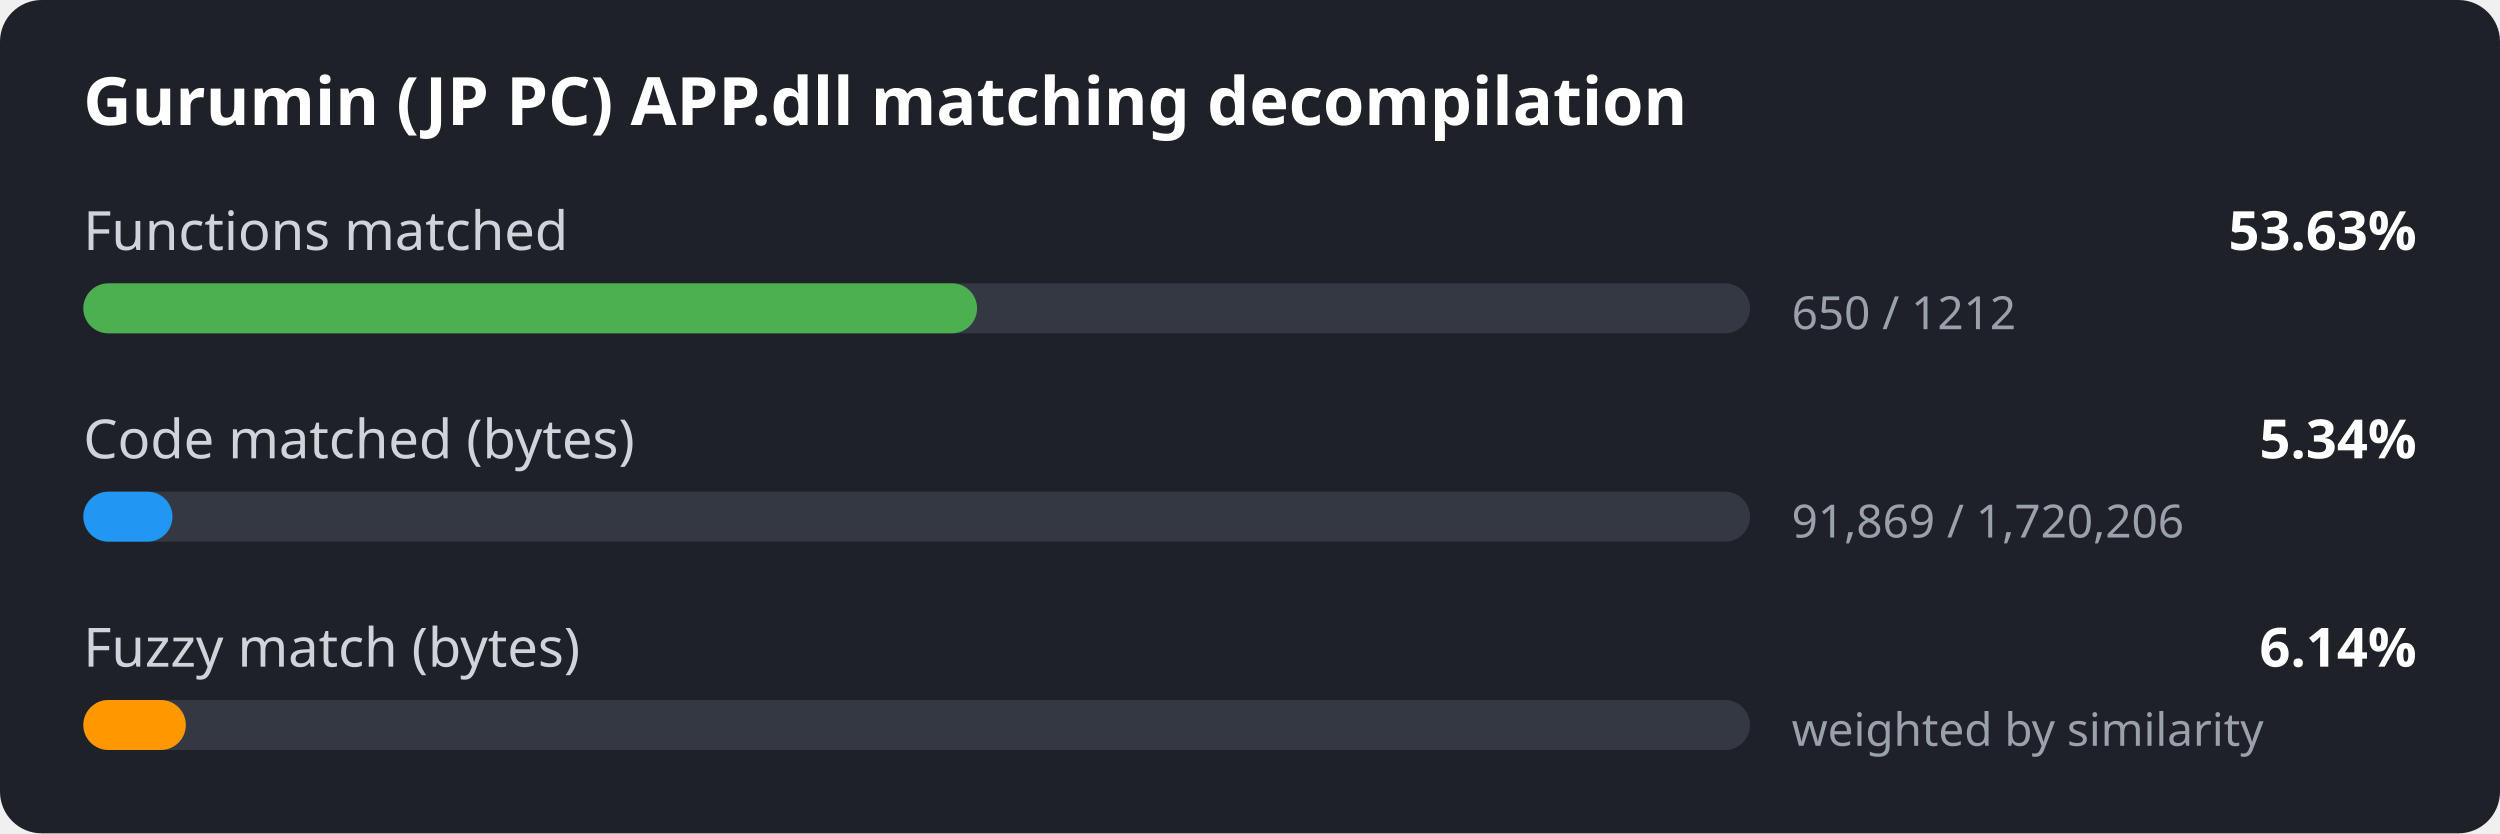
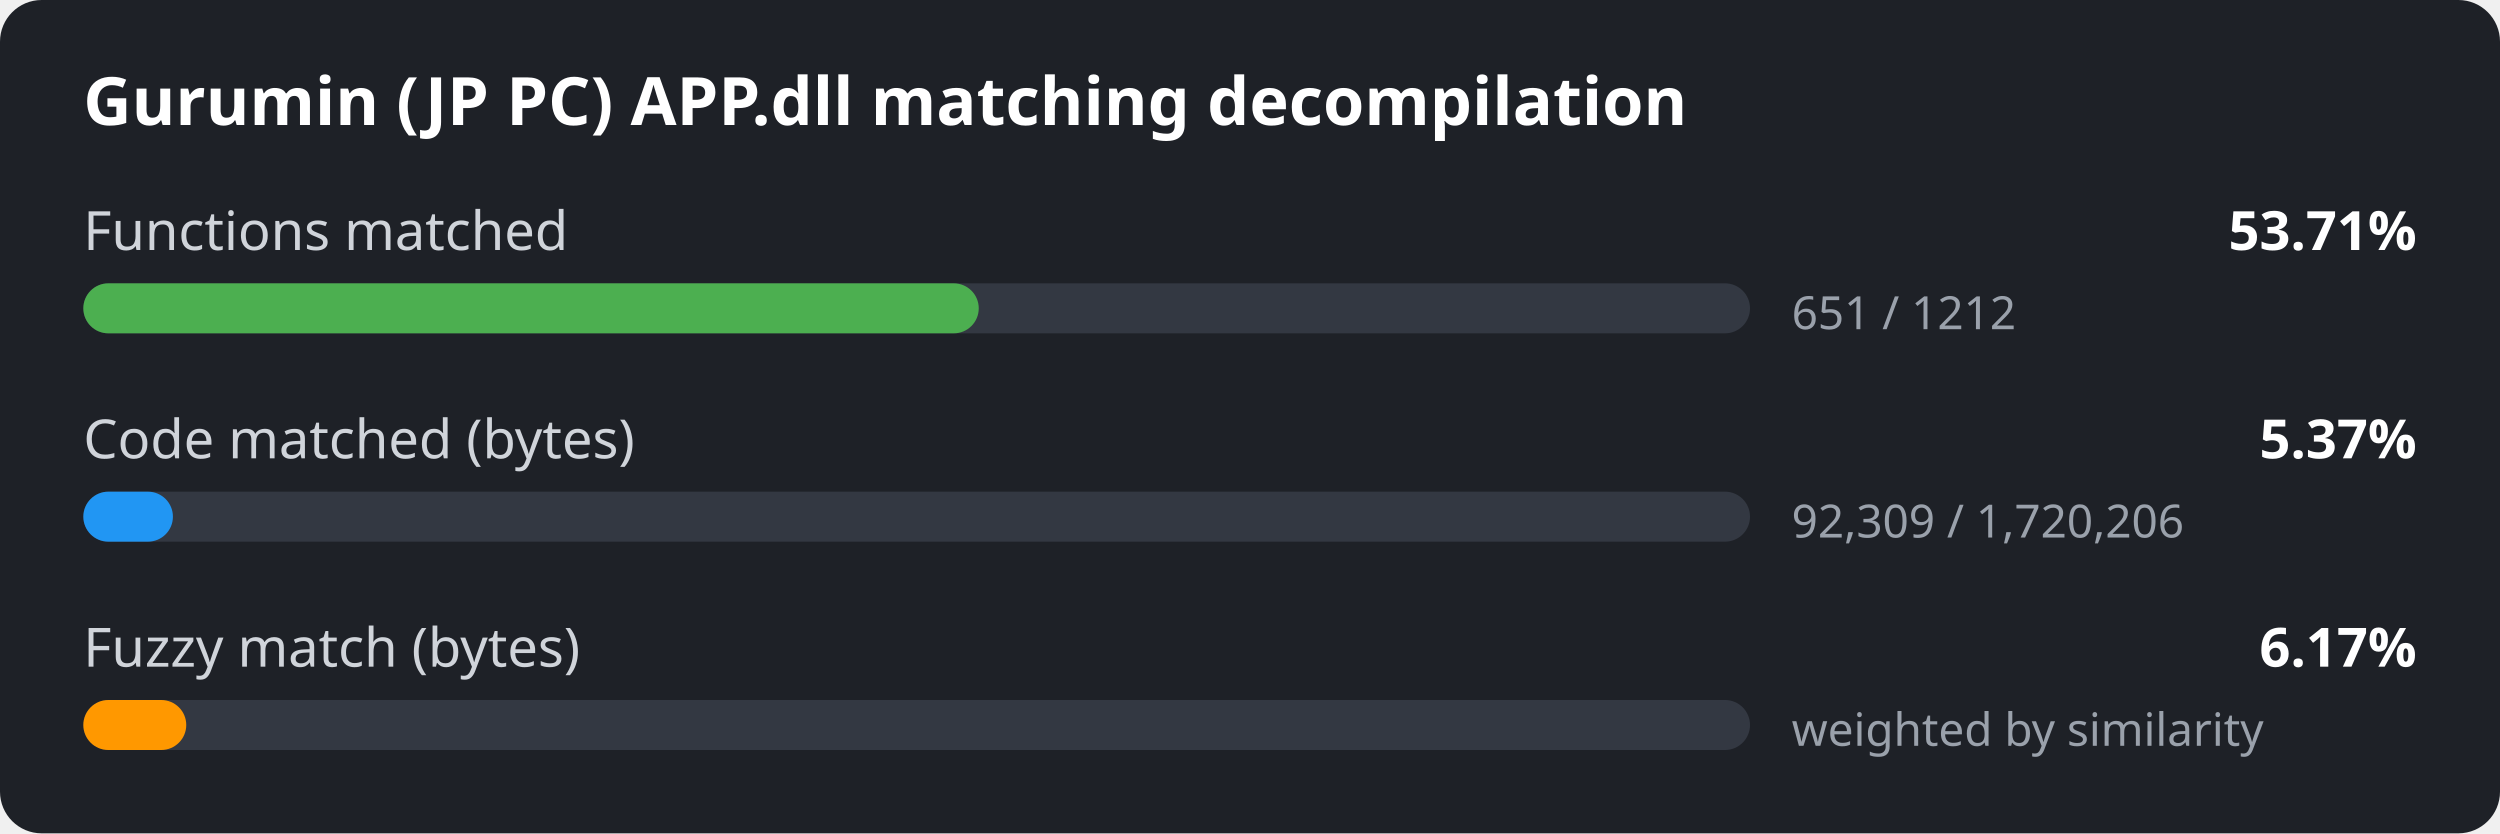
<svg xmlns="http://www.w3.org/2000/svg" width="600" height="200" viewBox="0 0 600 200">
  <style>
.bg { fill: #1e2127; }
.title { font: 600 16px sans-serif; fill: #ffffff; }
.label { font: 13px sans-serif; fill: #d0d4da; }
.value { font: 600 13px sans-serif; fill: #ffffff; }
.detail { font: 11px sans-serif; fill: #9aa1ab; }
.track { fill: #333842; }
</style>
  <rect width="600" height="200" rx="10" class="bg" />
  <text x="20" y="30" class="title">Gurumin (JP PC) APP.dll matching decompilation</text>
  <text x="20" y="60" class="label">Functions matched</text>
-   <text x="580" y="60" class="value" text-anchor="end">53.63%</text>
+   <text x="580" y="60" class="value" text-anchor="end">53.71%</text>
  <rect x="20" y="68" width="400" height="12" rx="6" class="track" />
-   <rect x="20" y="68" width="214.5" height="12" rx="6" fill="#4caf50" />
-   <text x="430" y="79" class="detail">650 / 1212</text>
+   <rect x="20" y="68" width="214.9" height="12" rx="6" fill="#4caf50" />
+   <text x="430" y="79" class="detail">651 / 1212</text>
  <text x="20" y="110" class="label">Code matched (bytes)</text>
-   <text x="580" y="110" class="value" text-anchor="end">5.34%</text>
+   <text x="580" y="110" class="value" text-anchor="end">5.37%</text>
  <rect x="20" y="118" width="400" height="12" rx="6" class="track" />
-   <rect x="20" y="118" width="21.4" height="12" rx="6" fill="#2196f3" />
-   <text x="430" y="129" class="detail">91,869 / 1,720,206</text>
+   <rect x="20" y="118" width="21.5" height="12" rx="6" fill="#2196f3" />
+   <text x="430" y="129" class="detail">92,309 / 1,720,206</text>
  <text x="20" y="160" class="label">Fuzzy match (bytes)</text>
-   <text x="580" y="160" class="value" text-anchor="end">6.14%</text>
+   <text x="580" y="160" class="value" text-anchor="end">6.17%</text>
  <rect x="20" y="168" width="400" height="12" rx="6" class="track" />
-   <rect x="20" y="168" width="24.6" height="12" rx="6" fill="#ff9800" />
+   <rect x="20" y="168" width="24.7" height="12" rx="6" fill="#ff9800" />
  <text x="430" y="179" class="detail">weighted by similarity</text>
</svg>
